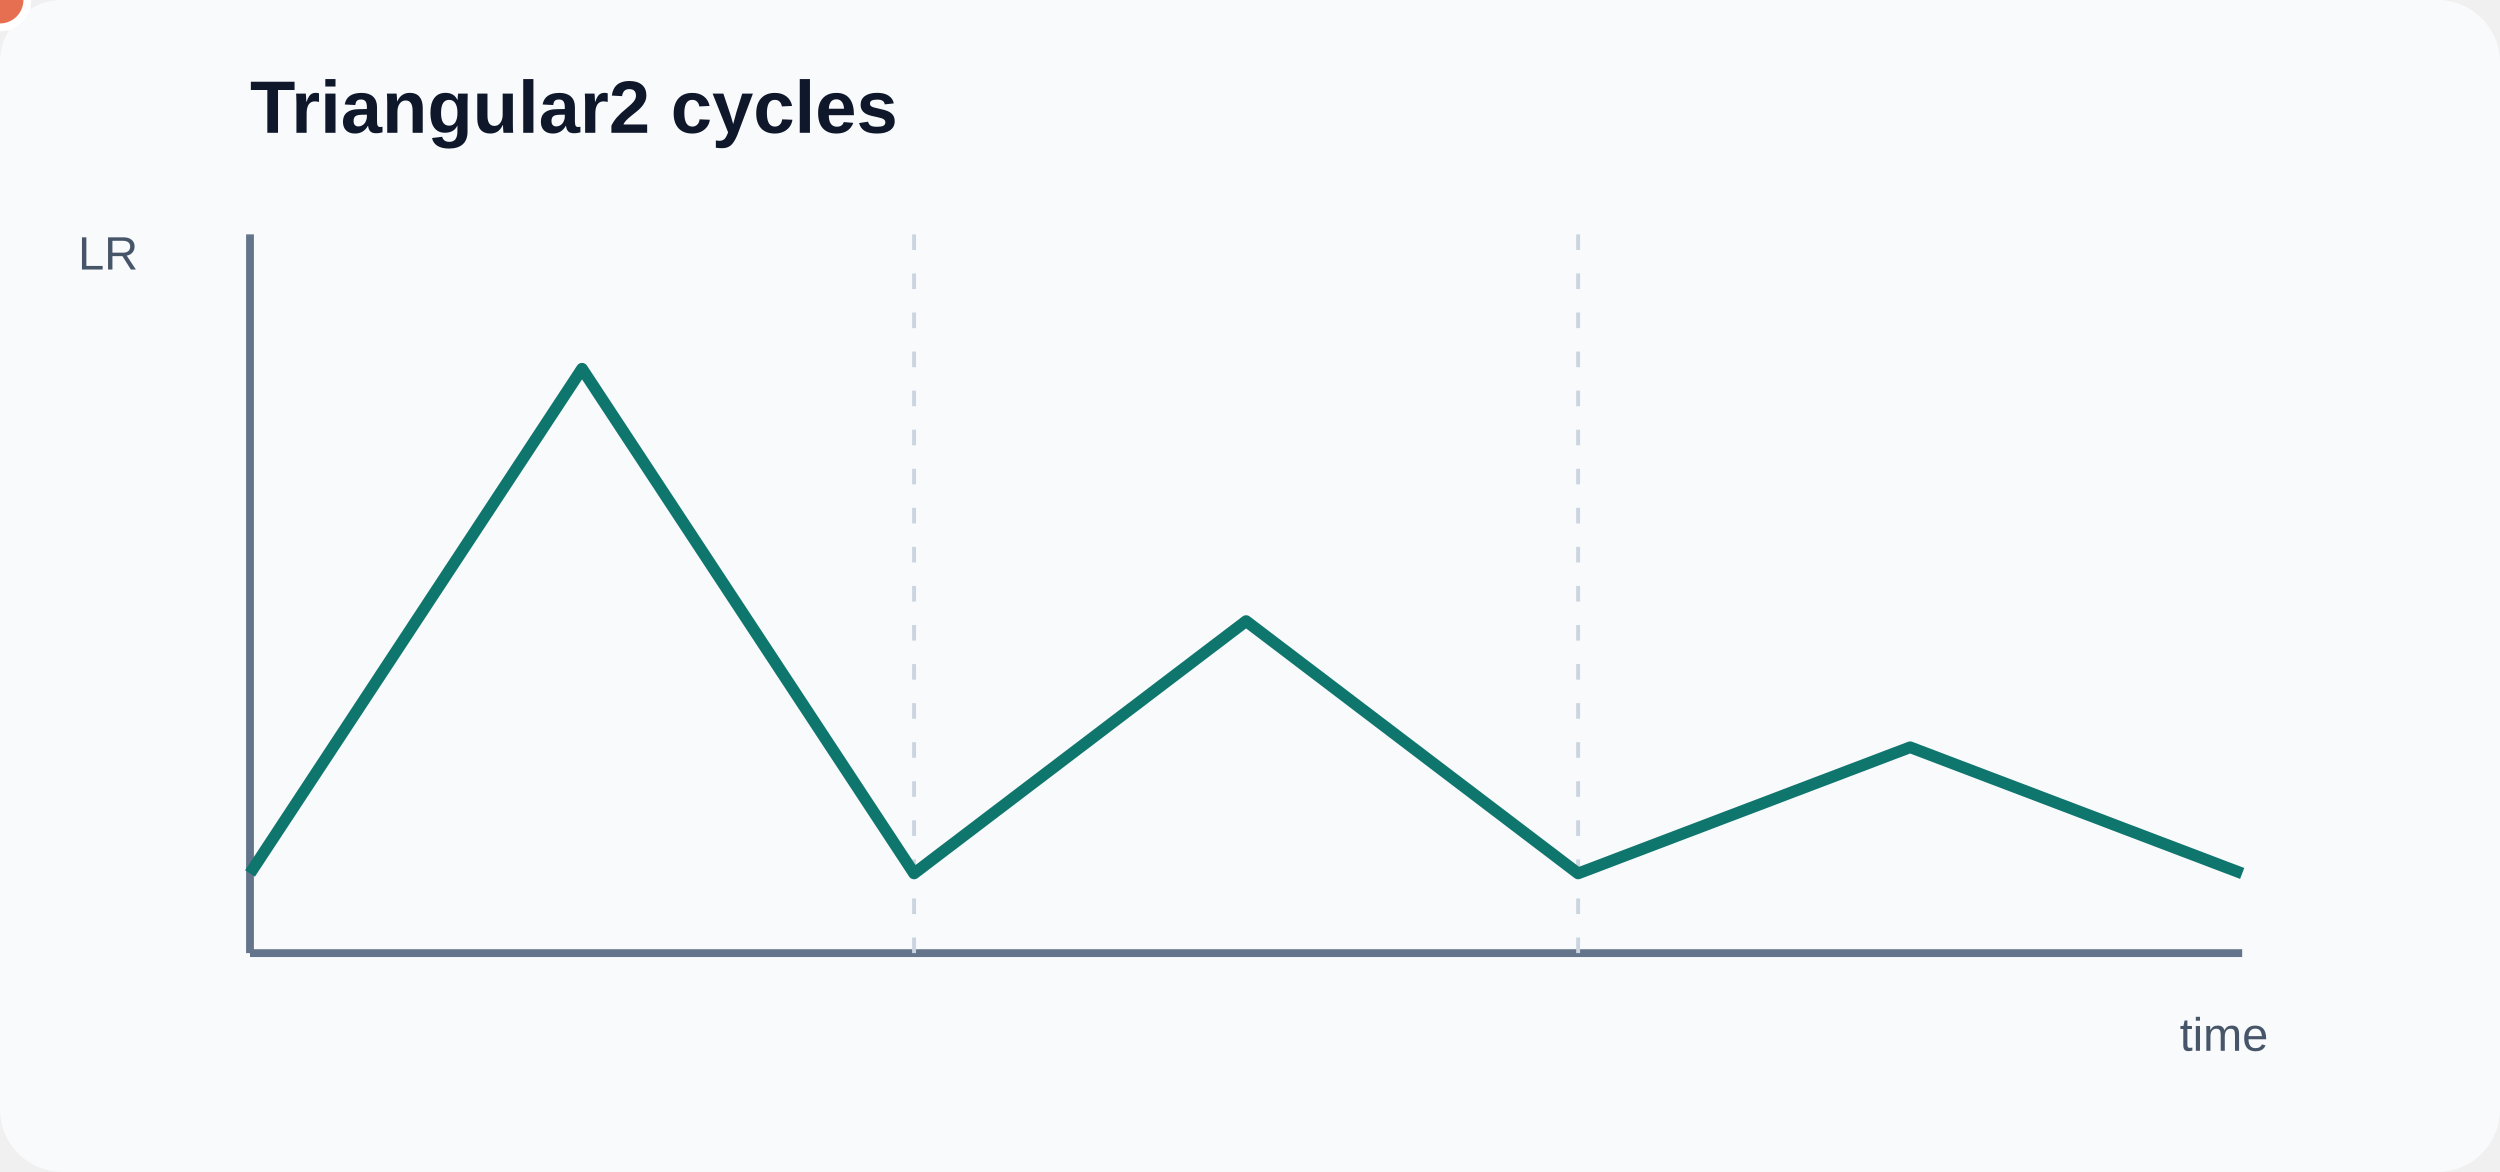
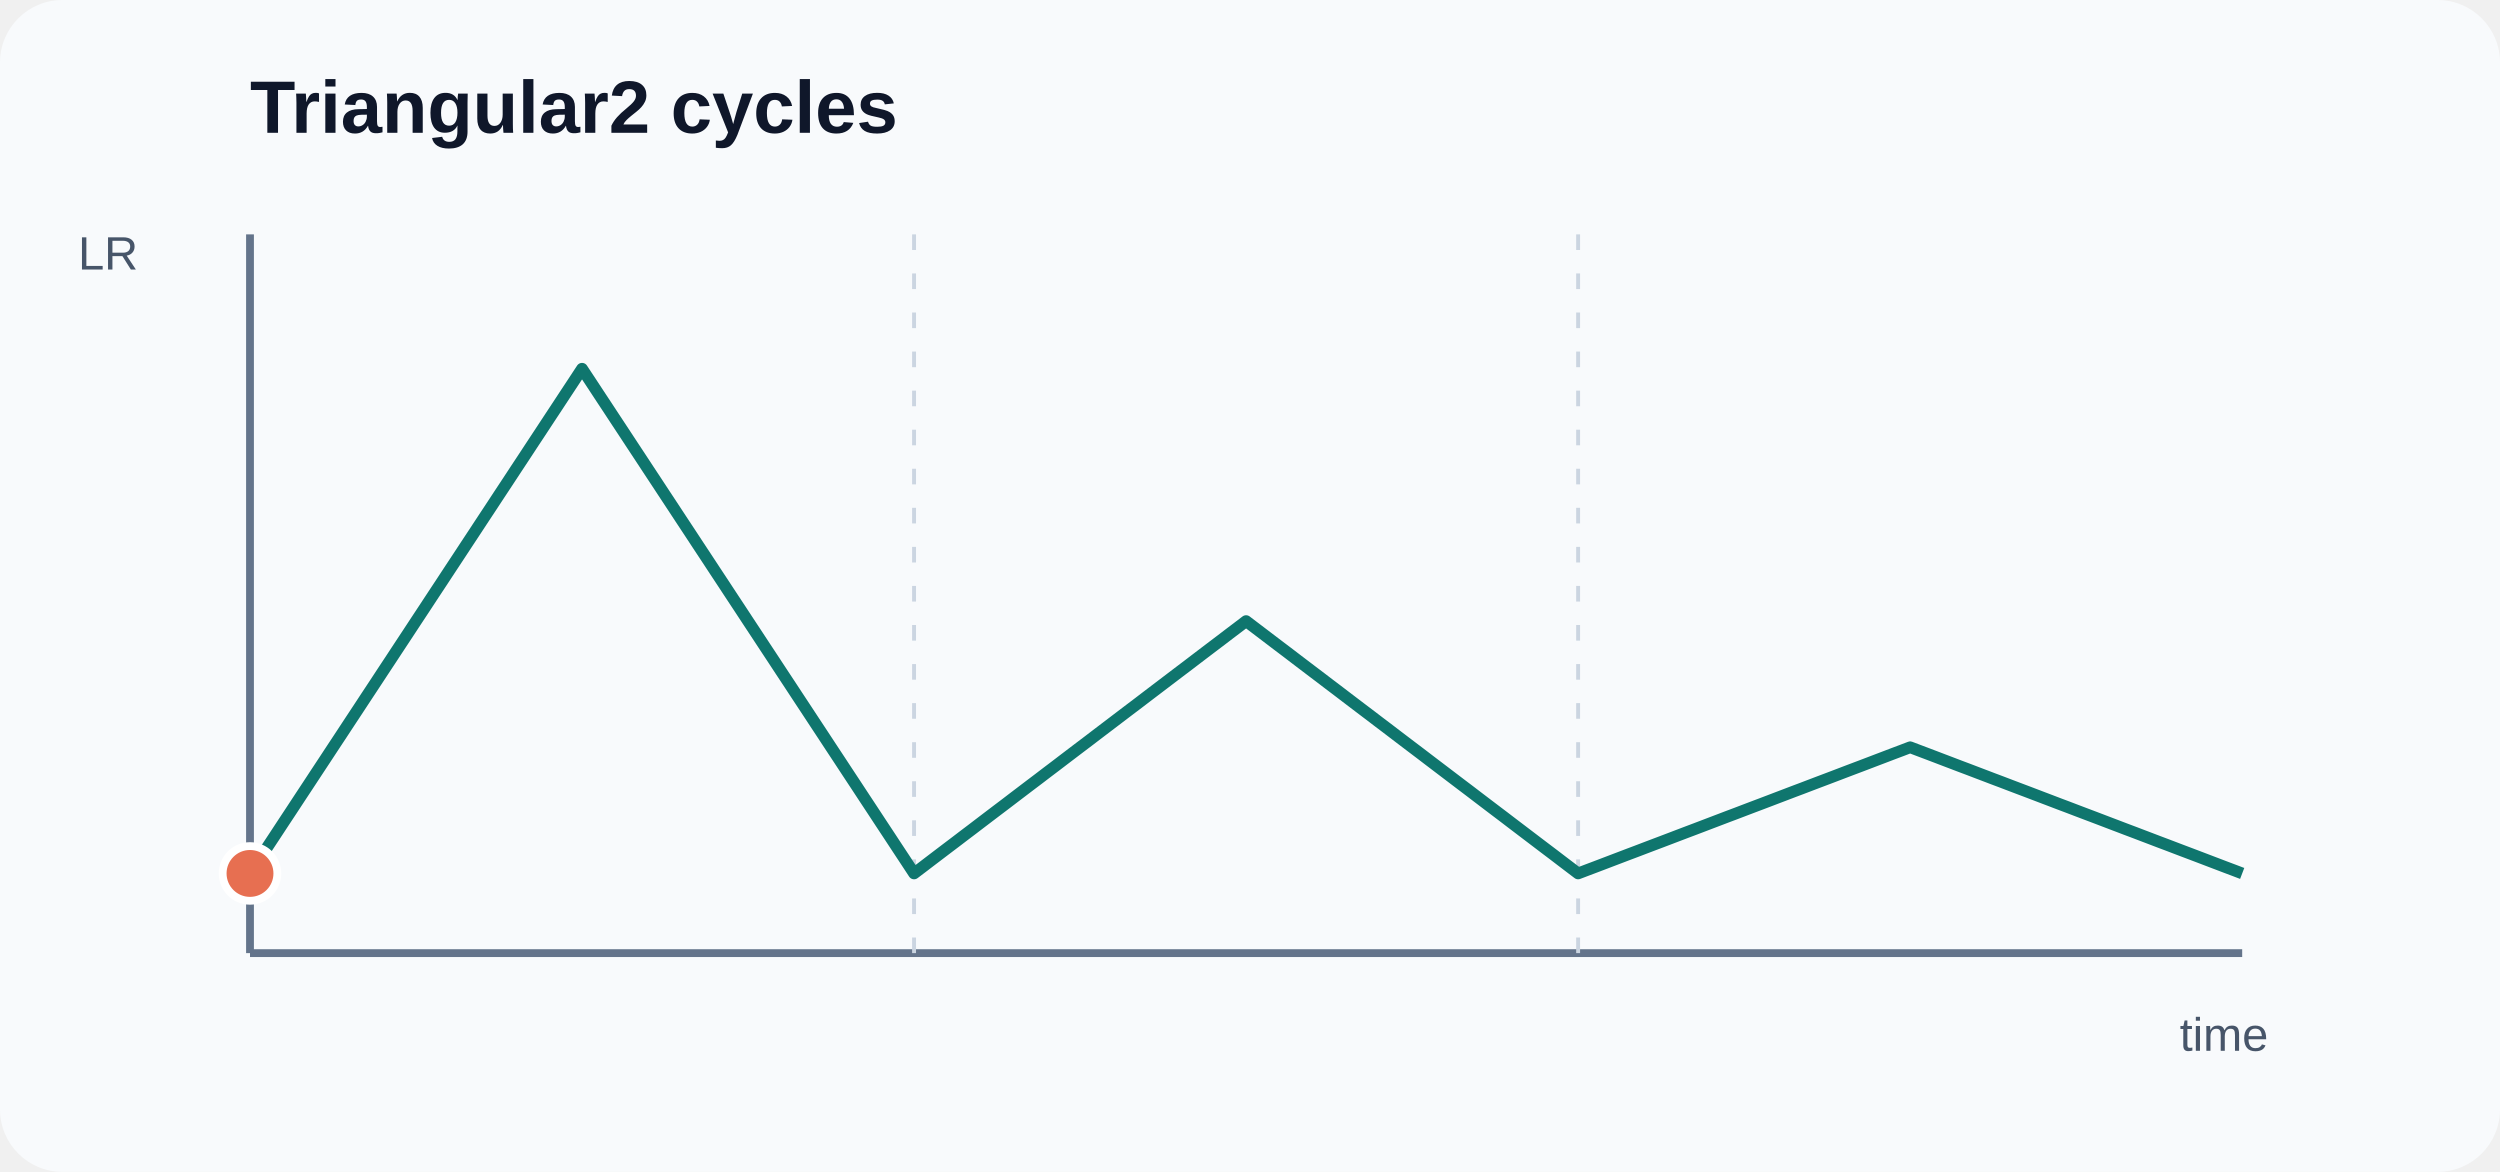
<svg xmlns="http://www.w3.org/2000/svg" width="640" height="300" viewBox="0 0 640 300" role="img" aria-labelledby="title desc">
  <rect width="640" height="300" rx="16" fill="#f8fafc" />
  <text x="64" y="34" font-family="Arial,sans-serif" font-size="19" font-weight="600" fill="#0f172a">Triangular2 cycles</text>
  <line x1="64" y1="60" x2="64" y2="244" stroke="#64748b" stroke-width="2" />
  <line x1="64" y1="244" x2="574" y2="244" stroke="#64748b" stroke-width="2" />
  <text x="20" y="69" font-size="12" font-family="Arial" fill="#475569">LR</text>
  <text x="558" y="269" font-size="12" font-family="Arial" fill="#475569">time</text>
  <line x1="234" y1="60" x2="234" y2="244" stroke="#cbd5e1" stroke-dasharray="4 6" />
  <line x1="404" y1="60" x2="404" y2="244" stroke="#cbd5e1" stroke-dasharray="4 6" />
  <path d="M64.00 223.60 L66.13 220.37 L68.25 217.14 L70.38 213.91 L72.50 210.68 L74.63 207.45 L76.75 204.22 L78.88 200.99 L81.00 197.76 L83.13 194.53 L85.25 191.30 L87.38 188.07 L89.50 184.84 L91.63 181.61 L93.75 178.38 L95.88 175.15 L98.00 171.92 L100.13 168.69 L102.25 165.46 L104.38 162.23 L106.50 159.00 L108.63 155.77 L110.75 152.54 L112.88 149.31 L115.00 146.08 L117.13 142.85 L119.25 139.62 L121.38 136.39 L123.50 133.16 L125.63 129.93 L127.75 126.70 L129.88 123.47 L132.00 120.24 L134.13 117.01 L136.25 113.78 L138.38 110.55 L140.50 107.32 L142.63 104.09 L144.75 100.86 L146.88 97.63 L149.00 94.40 L151.13 97.63 L153.25 100.86 L155.38 104.09 L157.50 107.32 L159.63 110.55 L161.75 113.78 L163.88 117.01 L166.00 120.24 L168.13 123.47 L170.25 126.70 L172.38 129.93 L174.50 133.16 L176.63 136.39 L178.75 139.62 L180.88 142.85 L183.00 146.08 L185.13 149.31 L187.25 152.54 L189.38 155.77 L191.50 159.00 L193.63 162.23 L195.75 165.46 L197.88 168.69 L200.00 171.92 L202.13 175.15 L204.25 178.38 L206.38 181.61 L208.50 184.84 L210.63 188.07 L212.75 191.30 L214.88 194.53 L217.00 197.76 L219.13 200.99 L221.25 204.22 L223.38 207.45 L225.50 210.68 L227.63 213.91 L229.75 217.14 L231.88 220.37 L234.00 223.60 L236.13 221.99 L238.25 220.37 L240.38 218.75 L242.50 217.14 L244.63 215.53 L246.75 213.91 L248.88 212.30 L251.00 210.68 L253.13 209.06 L255.25 207.45 L257.38 205.84 L259.50 204.22 L261.63 202.60 L263.75 200.99 L265.88 199.38 L268.00 197.76 L270.13 196.15 L272.25 194.53 L274.38 192.91 L276.50 191.30 L278.63 189.69 L280.75 188.07 L282.88 186.45 L285.00 184.84 L287.13 183.22 L289.25 181.61 L291.38 180.00 L293.50 178.38 L295.63 176.76 L297.75 175.15 L299.88 173.53 L302.00 171.92 L304.13 170.31 L306.25 168.69 L308.38 167.07 L310.50 165.46 L312.63 163.85 L314.75 162.23 L316.88 160.62 L319.00 159.00 L321.13 160.62 L323.25 162.23 L325.38 163.85 L327.50 165.46 L329.63 167.07 L331.75 168.69 L333.88 170.31 L336.00 171.92 L338.13 173.53 L340.25 175.15 L342.38 176.76 L344.50 178.38 L346.63 180.00 L348.75 181.61 L350.88 183.22 L353.00 184.84 L355.13 186.45 L357.25 188.07 L359.38 189.69 L361.50 191.30 L363.63 192.91 L365.75 194.53 L367.88 196.15 L370.00 197.76 L372.13 199.38 L374.25 200.99 L376.38 202.60 L378.50 204.22 L380.63 205.84 L382.75 207.45 L384.88 209.06 L387.00 210.68 L389.13 212.30 L391.25 213.91 L393.38 215.53 L395.50 217.14 L397.63 218.75 L399.75 220.37 L401.88 221.99 L404.00 223.60 L406.13 222.79 L408.25 221.99 L410.38 221.18 L412.50 220.37 L414.63 219.56 L416.75 218.75 L418.88 217.95 L421.00 217.14 L423.13 216.33 L425.25 215.53 L427.38 214.72 L429.50 213.91 L431.63 213.10 L433.75 212.30 L435.88 211.49 L438.00 210.68 L440.13 209.87 L442.25 209.06 L444.38 208.26 L446.50 207.45 L448.63 206.64 L450.75 205.84 L452.88 205.03 L455.00 204.22 L457.13 203.41 L459.25 202.60 L461.38 201.80 L463.50 200.99 L465.63 200.18 L467.75 199.38 L469.88 198.57 L472.00 197.76 L474.13 196.95 L476.25 196.15 L478.38 195.34 L480.50 194.53 L482.63 193.72 L484.75 192.91 L486.88 192.11 L489.00 191.30 L491.13 192.11 L493.25 192.91 L495.38 193.72 L497.50 194.53 L499.63 195.34 L501.75 196.15 L503.88 196.95 L506.00 197.76 L508.13 198.57 L510.25 199.38 L512.38 200.18 L514.50 200.99 L516.63 201.80 L518.75 202.60 L520.88 203.41 L523.00 204.22 L525.13 205.03 L527.25 205.84 L529.38 206.64 L531.50 207.45 L533.63 208.26 L535.75 209.06 L537.88 209.87 L540.00 210.68 L542.13 211.49 L544.25 212.30 L546.38 213.10 L548.50 213.91 L550.63 214.72 L552.75 215.53 L554.88 216.33 L557.00 217.14 L559.13 217.95 L561.25 218.75 L563.38 219.56 L565.50 220.37 L567.63 221.18 L569.75 221.99 L571.88 222.79 L574.00 223.60" fill="none" stroke="#0f766e" stroke-width="3" stroke-linejoin="round" />
-   <circle r="7" fill="#e76f51" stroke="#fff" stroke-width="2">
-     <animateMotion dur="10s" repeatCount="indefinite" calcMode="linear" path="M64.00 223.60 L66.13 220.37 L68.25 217.14 L70.38 213.91 L72.50 210.68 L74.63 207.45 L76.75 204.22 L78.88 200.99 L81.00 197.76 L83.13 194.53 L85.25 191.30 L87.38 188.07 L89.50 184.84 L91.63 181.61 L93.75 178.38 L95.88 175.15 L98.00 171.92 L100.13 168.69 L102.25 165.46 L104.38 162.23 L106.50 159.00 L108.63 155.77 L110.75 152.54 L112.88 149.31 L115.00 146.08 L117.13 142.85 L119.25 139.62 L121.38 136.39 L123.50 133.16 L125.63 129.93 L127.75 126.70 L129.88 123.47 L132.00 120.24 L134.13 117.01 L136.25 113.78 L138.38 110.55 L140.50 107.32 L142.63 104.09 L144.75 100.86 L146.88 97.63 L149.00 94.40 L151.13 97.63 L153.25 100.86 L155.38 104.09 L157.50 107.32 L159.63 110.55 L161.75 113.78 L163.88 117.01 L166.00 120.24 L168.13 123.47 L170.25 126.70 L172.38 129.93 L174.50 133.16 L176.63 136.39 L178.75 139.62 L180.88 142.85 L183.00 146.08 L185.13 149.31 L187.25 152.54 L189.38 155.77 L191.50 159.00 L193.63 162.23 L195.75 165.46 L197.88 168.69 L200.00 171.92 L202.13 175.15 L204.25 178.38 L206.38 181.61 L208.50 184.84 L210.63 188.07 L212.75 191.30 L214.88 194.53 L217.00 197.76 L219.13 200.99 L221.25 204.22 L223.38 207.45 L225.50 210.68 L227.63 213.91 L229.75 217.14 L231.88 220.37 L234.00 223.60 L236.13 221.99 L238.25 220.37 L240.38 218.75 L242.50 217.14 L244.63 215.53 L246.75 213.91 L248.88 212.30 L251.00 210.68 L253.13 209.06 L255.25 207.45 L257.38 205.84 L259.50 204.22 L261.63 202.60 L263.75 200.99 L265.88 199.38 L268.00 197.76 L270.13 196.15 L272.25 194.53 L274.38 192.91 L276.50 191.30 L278.63 189.69 L280.75 188.07 L282.88 186.45 L285.00 184.84 L287.13 183.22 L289.25 181.61 L291.38 180.00 L293.50 178.38 L295.63 176.76 L297.75 175.15 L299.88 173.53 L302.00 171.92 L304.13 170.31 L306.25 168.69 L308.38 167.07 L310.50 165.46 L312.63 163.85 L314.75 162.23 L316.88 160.62 L319.00 159.00 L321.13 160.62 L323.25 162.23 L325.38 163.85 L327.50 165.46 L329.63 167.07 L331.75 168.69 L333.88 170.31 L336.00 171.92 L338.13 173.53 L340.25 175.15 L342.38 176.76 L344.50 178.38 L346.63 180.00 L348.75 181.61 L350.88 183.22 L353.00 184.84 L355.13 186.45 L357.25 188.07 L359.38 189.69 L361.50 191.30 L363.63 192.91 L365.75 194.53 L367.88 196.15 L370.00 197.76 L372.13 199.38 L374.25 200.99 L376.38 202.60 L378.50 204.22 L380.63 205.84 L382.75 207.45 L384.88 209.06 L387.00 210.68 L389.13 212.30 L391.25 213.91 L393.38 215.53 L395.50 217.14 L397.63 218.75 L399.75 220.37 L401.88 221.99 L404.00 223.60 L406.13 222.79 L408.25 221.99 L410.38 221.18 L412.50 220.37 L414.63 219.56 L416.75 218.75 L418.88 217.95 L421.00 217.14 L423.13 216.33 L425.25 215.53 L427.38 214.72 L429.50 213.91 L431.63 213.10 L433.75 212.30 L435.88 211.49 L438.00 210.68 L440.13 209.87 L442.25 209.06 L444.38 208.26 L446.50 207.45 L448.63 206.64 L450.75 205.84 L452.88 205.03 L455.00 204.22 L457.13 203.41 L459.25 202.60 L461.38 201.80 L463.50 200.99 L465.63 200.18 L467.75 199.38 L469.88 198.57 L472.00 197.76 L474.13 196.95 L476.25 196.15 L478.38 195.34 L480.50 194.53 L482.63 193.72 L484.75 192.91 L486.88 192.11 L489.00 191.30 L491.13 192.11 L493.25 192.91 L495.38 193.72 L497.50 194.53 L499.63 195.34 L501.75 196.15 L503.88 196.95 L506.00 197.76 L508.13 198.57 L510.25 199.38 L512.38 200.18 L514.50 200.99 L516.63 201.80 L518.75 202.60 L520.88 203.41 L523.00 204.22 L525.13 205.03 L527.25 205.84 L529.38 206.64 L531.50 207.45 L533.63 208.26 L535.75 209.06 L537.88 209.87 L540.00 210.68 L542.13 211.49 L544.25 212.30 L546.38 213.10 L548.50 213.91 L550.63 214.72 L552.75 215.53 L554.88 216.33 L557.00 217.14 L559.13 217.95 L561.25 218.75 L563.38 219.56 L565.50 220.37 L567.63 221.18 L569.75 221.99 L571.88 222.79 L574.00 223.60" />
+   <circle cx="64" cy="223.6" r="7" fill="#e76f51" stroke="#fff" stroke-width="2">
+     <animate attributeName="cx" dur="10s" repeatCount="indefinite" calcMode="linear" keyTimes="0;0.008;0.017;0.025;0.033;0.042;0.05;0.058;0.067;0.075;0.083;0.092;0.1;0.108;0.117;0.125;0.133;0.142;0.15;0.158;0.167;0.175;0.183;0.192;0.2;0.208;0.217;0.225;0.233;0.242;0.25;0.258;0.267;0.275;0.283;0.292;0.3;0.308;0.317;0.325;0.333;0.342;0.35;0.358;0.367;0.375;0.383;0.392;0.4;0.408;0.417;0.425;0.433;0.442;0.45;0.458;0.467;0.475;0.483;0.492;0.5;0.508;0.517;0.525;0.533;0.542;0.55;0.558;0.567;0.575;0.583;0.592;0.6;0.608;0.617;0.625;0.633;0.642;0.65;0.658;0.667;0.675;0.683;0.692;0.7;0.708;0.717;0.725;0.733;0.742;0.75;0.758;0.767;0.775;0.783;0.792;0.8;0.808;0.817;0.825;0.833;0.842;0.85;0.858;0.867;0.875;0.883;0.892;0.9;0.908;0.917;0.925;0.933;0.942;0.95;0.958;0.967;0.975;0.983;0.992;1" values="64.00;68.25;72.50;76.75;81.00;85.25;89.50;93.75;98.00;102.25;106.50;110.75;115.00;119.25;123.50;127.75;132.00;136.25;140.50;144.75;149.00;153.25;157.50;161.75;166.00;170.25;174.50;178.75;183.00;187.25;191.50;195.75;200.00;204.25;208.50;212.75;217.00;221.25;225.50;229.75;234.00;238.25;242.50;246.75;251.00;255.25;259.50;263.75;268.00;272.25;276.50;280.75;285.00;289.25;293.50;297.75;302.00;306.25;310.50;314.75;319.00;323.25;327.50;331.75;336.00;340.25;344.50;348.75;353.00;357.25;361.50;365.75;370.00;374.25;378.50;382.75;387.00;391.25;395.50;399.75;404.00;408.25;412.50;416.75;421.00;425.25;429.50;433.75;438.00;442.25;446.50;450.75;455.00;459.25;463.50;467.75;472.00;476.25;480.50;484.75;489.00;493.25;497.50;501.75;506.00;510.25;514.50;518.75;523.00;527.25;531.50;535.75;540.00;544.25;548.50;552.75;557.00;561.25;565.50;569.75;574.00" />
+     <animate attributeName="cy" dur="10s" repeatCount="indefinite" calcMode="linear" keyTimes="0;0.008;0.017;0.025;0.033;0.042;0.05;0.058;0.067;0.075;0.083;0.092;0.1;0.108;0.117;0.125;0.133;0.142;0.15;0.158;0.167;0.175;0.183;0.192;0.2;0.208;0.217;0.225;0.233;0.242;0.25;0.258;0.267;0.275;0.283;0.292;0.3;0.308;0.317;0.325;0.333;0.342;0.35;0.358;0.367;0.375;0.383;0.392;0.4;0.408;0.417;0.425;0.433;0.442;0.45;0.458;0.467;0.475;0.483;0.492;0.5;0.508;0.517;0.525;0.533;0.542;0.55;0.558;0.567;0.575;0.583;0.592;0.6;0.608;0.617;0.625;0.633;0.642;0.65;0.658;0.667;0.675;0.683;0.692;0.7;0.708;0.717;0.725;0.733;0.742;0.75;0.758;0.767;0.775;0.783;0.792;0.8;0.808;0.817;0.825;0.833;0.842;0.85;0.858;0.867;0.875;0.883;0.892;0.9;0.908;0.917;0.925;0.933;0.942;0.95;0.958;0.967;0.975;0.983;0.992;1" values="223.60;217.14;210.68;204.22;197.76;191.30;184.84;178.38;171.92;165.46;159.00;152.54;146.08;139.62;133.16;126.70;120.24;113.78;107.32;100.86;94.40;100.86;107.32;113.78;120.24;126.70;133.16;139.62;146.08;152.54;159.00;165.46;171.92;178.38;184.84;191.30;197.76;204.22;210.68;217.14;223.60;220.37;217.14;213.91;210.68;207.45;204.22;200.99;197.76;194.53;191.30;188.07;184.84;181.61;178.38;175.15;171.92;168.69;165.46;162.23;159.00;162.23;165.46;168.69;171.92;175.15;178.38;181.61;184.84;188.07;191.30;194.53;197.76;200.99;204.22;207.45;210.68;213.91;217.14;220.37;223.60;221.98;220.37;218.75;217.14;215.53;213.91;212.30;210.68;209.06;207.45;205.84;204.22;202.60;200.99;199.38;197.76;196.15;194.53;192.92;191.30;192.91;194.53;196.14;197.76;199.38;200.99;202.61;204.22;205.84;207.45;209.07;210.68;212.30;213.91;215.53;217.14;218.75;220.37;221.99;223.60" />
  </circle>
-   <path d="M64.00 223.60 L66.13 220.37 L68.25 217.14 L70.38 213.91 L72.50 210.68 L74.63 207.45 L76.75 204.22 L78.88 200.99 L81.00 197.76 L83.13 194.53 L85.25 191.30 L87.38 188.07 L89.50 184.84 L91.63 181.61 L93.75 178.38 L95.88 175.15 L98.00 171.92 L100.13 168.69 L102.25 165.46 L104.38 162.23 L106.50 159.00 L108.63 155.77 L110.75 152.54 L112.88 149.31 L115.00 146.08 L117.13 142.85 L119.25 139.62 L121.38 136.39 L123.50 133.16 L125.63 129.93 L127.75 126.70 L129.88 123.47 L132.00 120.24 L134.13 117.01 L136.25 113.78 L138.38 110.55 L140.50 107.32 L142.63 104.09 L144.75 100.86 L146.88 97.63 L149.00 94.40 L151.13 97.63 L153.25 100.86 L155.38 104.09 L157.50 107.32 L159.63 110.55 L161.75 113.78 L163.88 117.01 L166.00 120.24 L168.13 123.47 L170.25 126.70 L172.38 129.93 L174.50 133.16 L176.63 136.39 L178.75 139.62 L180.88 142.85 L183.00 146.08 L185.13 149.31 L187.25 152.54 L189.38 155.77 L191.50 159.00 L193.63 162.23 L195.75 165.46 L197.88 168.69 L200.00 171.92 L202.13 175.15 L204.25 178.38 L206.38 181.61 L208.50 184.84 L210.63 188.07 L212.75 191.30 L214.88 194.53 L217.00 197.76 L219.13 200.99 L221.25 204.22 L223.38 207.45 L225.50 210.68 L227.63 213.91 L229.75 217.14 L231.88 220.37 L234.00 223.60 L236.13 221.99 L238.25 220.37 L240.38 218.75 L242.50 217.14 L244.63 215.53 L246.75 213.91 L248.88 212.30 L251.00 210.68 L253.13 209.06 L255.25 207.45 L257.38 205.84 L259.50 204.22 L261.63 202.60 L263.75 200.99 L265.88 199.38 L268.00 197.76 L270.13 196.15 L272.25 194.53 L274.38 192.91 L276.50 191.30 L278.63 189.69 L280.75 188.07 L282.88 186.45 L285.00 184.84 L287.13 183.22 L289.25 181.61 L291.38 180.00 L293.50 178.38 L295.63 176.76 L297.75 175.15 L299.88 173.53 L302.00 171.92 L304.13 170.31 L306.25 168.69 L308.38 167.07 L310.50 165.46 L312.63 163.85 L314.75 162.23 L316.88 160.62 L319.00 159.00 L321.13 160.62 L323.25 162.23 L325.38 163.85 L327.50 165.46 L329.63 167.07 L331.75 168.69 L333.88 170.31 L336.00 171.92 L338.13 173.53 L340.25 175.15 L342.38 176.76 L344.50 178.38 L346.63 180.00 L348.75 181.61 L350.88 183.22 L353.00 184.84 L355.13 186.45 L357.25 188.07 L359.38 189.69 L361.50 191.30 L363.63 192.91 L365.75 194.53 L367.88 196.15 L370.00 197.76 L372.13 199.38 L374.25 200.99 L376.38 202.60 L378.50 204.22 L380.63 205.84 L382.75 207.45 L384.88 209.06 L387.00 210.68 L389.13 212.30 L391.25 213.91 L393.38 215.53 L395.50 217.14 L397.63 218.75 L399.75 220.37 L401.88 221.99 L404.00 223.60 L406.13 222.79 L408.25 221.99 L410.38 221.18 L412.50 220.37 L414.63 219.56 L416.75 218.75 L418.88 217.95 L421.00 217.14 L423.13 216.33 L425.25 215.53 L427.38 214.72 L429.50 213.91 L431.63 213.10 L433.75 212.30 L435.88 211.49 L438.00 210.68 L440.13 209.87 L442.25 209.06 L444.38 208.26 L446.50 207.45 L448.63 206.64 L450.75 205.84 L452.88 205.03 L455.00 204.22 L457.13 203.41 L459.25 202.60 L461.38 201.80 L463.50 200.99 L465.63 200.18 L467.75 199.38 L469.88 198.57 L472.00 197.76 L474.13 196.95 L476.25 196.15 L478.38 195.34 L480.50 194.53 L482.63 193.72 L484.75 192.91 L486.88 192.11 L489.00 191.30 L491.13 192.11 L493.25 192.91 L495.38 193.72 L497.50 194.53 L499.63 195.34 L501.75 196.15 L503.88 196.95 L506.00 197.76 L508.13 198.57 L510.25 199.38 L512.38 200.18 L514.50 200.99 L516.63 201.80 L518.75 202.60 L520.88 203.41 L523.00 204.22 L525.13 205.03 L527.25 205.84 L529.38 206.64 L531.50 207.45 L533.63 208.26 L535.75 209.06 L537.88 209.87 L540.00 210.68 L542.13 211.49 L544.25 212.30 L546.38 213.10 L548.50 213.91 L550.63 214.72 L552.75 215.53 L554.88 216.33 L557.00 217.14 L559.13 217.95 L561.25 218.75 L563.38 219.56 L565.50 220.37 L567.63 221.18 L569.75 221.99 L571.88 222.79 L574.00 223.60" fill="none" stroke="#0f766e" stroke-width="4" stroke-linecap="round" stroke-dasharray="1700" stroke-dashoffset="1700">
-     <animate attributeName="stroke-dashoffset" values="1700;0;0" keyTimes="0;0.9;1" dur="10s" repeatCount="indefinite" />
-   </path>
-   <style>@media(prefers-reduced-motion:reduce){animate,animateMotion{display:none}}</style>
+   <path d="M64.00 223.60 L66.13 220.37 L68.25 217.14 L70.38 213.91 L72.50 210.68 L74.63 207.45 L76.75 204.22 L78.88 200.99 L81.00 197.76 L83.13 194.53 L85.25 191.30 L87.38 188.07 L89.50 184.84 L91.63 181.61 L93.75 178.38 L95.88 175.15 L98.00 171.92 L100.13 168.69 L102.25 165.46 L104.38 162.23 L106.50 159.00 L108.63 155.77 L110.75 152.54 L112.88 149.31 L115.00 146.08 L117.13 142.85 L119.25 139.62 L121.38 136.39 L123.50 133.16 L125.63 129.93 L127.75 126.70 L129.88 123.47 L132.00 120.24 L134.13 117.01 L136.25 113.78 L138.38 110.55 L140.50 107.32 L142.63 104.09 L144.75 100.86 L146.88 97.63 L149.00 94.40 L151.13 97.63 L153.25 100.86 L155.38 104.09 L157.50 107.32 L159.63 110.55 L161.75 113.78 L163.88 117.01 L166.00 120.24 L168.13 123.47 L170.25 126.70 L172.38 129.93 L174.50 133.16 L176.63 136.39 L178.75 139.62 L180.88 142.85 L183.00 146.08 L185.13 149.31 L187.25 152.54 L189.38 155.77 L191.50 159.00 L193.63 162.23 L195.75 165.46 L197.88 168.69 L200.00 171.92 L202.13 175.15 L204.25 178.38 L206.38 181.61 L208.50 184.84 L210.63 188.07 L212.75 191.30 L214.88 194.53 L217.00 197.76 L219.13 200.99 L221.25 204.22 L223.38 207.45 L225.50 210.68 L227.63 213.91 L229.75 217.14 L231.88 220.37 L234.00 223.60 L236.13 221.99 L238.25 220.37 L240.38 218.75 L242.50 217.14 L244.63 215.53 L246.75 213.91 L248.88 212.30 L251.00 210.68 L253.13 209.06 L255.25 207.45 L257.38 205.84 L259.50 204.22 L261.63 202.60 L263.75 200.99 L265.88 199.38 L268.00 197.76 L270.13 196.15 L272.25 194.53 L274.38 192.91 L276.50 191.30 L278.63 189.69 L280.75 188.07 L282.88 186.45 L285.00 184.84 L287.13 183.22 L289.25 181.61 L291.38 180.00 L293.50 178.38 L295.63 176.76 L297.75 175.15 L299.88 173.53 L302.00 171.92 L304.13 170.31 L306.25 168.69 L308.38 167.07 L310.50 165.46 L312.63 163.85 L314.75 162.23 L316.88 160.62 L319.00 159.00 L321.13 160.62 L323.25 162.23 L325.38 163.85 L327.50 165.46 L329.63 167.07 L331.75 168.69 L333.88 170.31 L336.00 171.92 L338.13 173.53 L340.25 175.15 L342.38 176.76 L344.50 178.38 L346.63 180.00 L348.75 181.61 L350.88 183.22 L353.00 184.84 L355.13 186.45 L357.25 188.07 L359.38 189.69 L361.50 191.30 L363.63 192.91 L365.75 194.53 L367.88 196.15 L370.00 197.76 L372.13 199.38 L374.25 200.99 L376.38 202.60 L378.50 204.22 L380.63 205.84 L382.75 207.45 L384.88 209.06 L387.00 210.68 L389.13 212.30 L391.25 213.91 L393.38 215.53 L395.50 217.14 L397.63 218.75 L399.75 220.37 L401.88 221.99 L404.00 223.60 L406.13 222.79 L408.25 221.99 L410.38 221.18 L412.50 220.37 L414.63 219.56 L416.75 218.75 L418.88 217.95 L421.00 217.14 L423.13 216.33 L425.25 215.53 L427.38 214.72 L429.50 213.91 L431.63 213.10 L433.75 212.30 L435.88 211.49 L438.00 210.68 L440.13 209.87 L442.25 209.06 L444.38 208.26 L446.50 207.45 L448.63 206.64 L450.75 205.84 L452.88 205.03 L455.00 204.22 L457.13 203.41 L459.25 202.60 L461.38 201.80 L463.50 200.99 L465.63 200.18 L467.75 199.38 L469.88 198.57 L472.00 197.76 L474.13 196.95 L476.25 196.15 L478.38 195.34 L480.50 194.53 L482.63 193.72 L484.75 192.91 L486.88 192.11 L489.00 191.30 L491.13 192.11 L493.25 192.91 L495.38 193.72 L497.50 194.53 L499.63 195.34 L501.75 196.15 L503.88 196.95 L506.00 197.76 L508.13 198.57 L510.25 199.38 L512.38 200.18 L514.50 200.99 L516.63 201.80 L518.75 202.60 L520.88 203.41 L523.00 204.22 L525.13 205.03 L527.25 205.84 L529.38 206.64 L531.50 207.45 L533.63 208.26 L535.75 209.06 L537.88 209.87 L540.00 210.68 L542.13 211.49 L544.25 212.30 L546.38 213.10 L548.50 213.91 L550.63 214.72 L552.75 215.53 L554.88 216.33 L557.00 217.14 L559.13 217.95 L561.25 218.75 L563.38 219.56 L565.50 220.37 L567.63 221.18 L569.75 221.99 L571.88 222.79 L574.00 223.60" fill="none" stroke="#0f766e" stroke-width="4" stroke-linecap="round" stroke-dasharray="1700" stroke-dashoffset="1700" />
+   <style>@media(prefers-reduced-motion:reduce){animate{display:none}}</style>
</svg>
